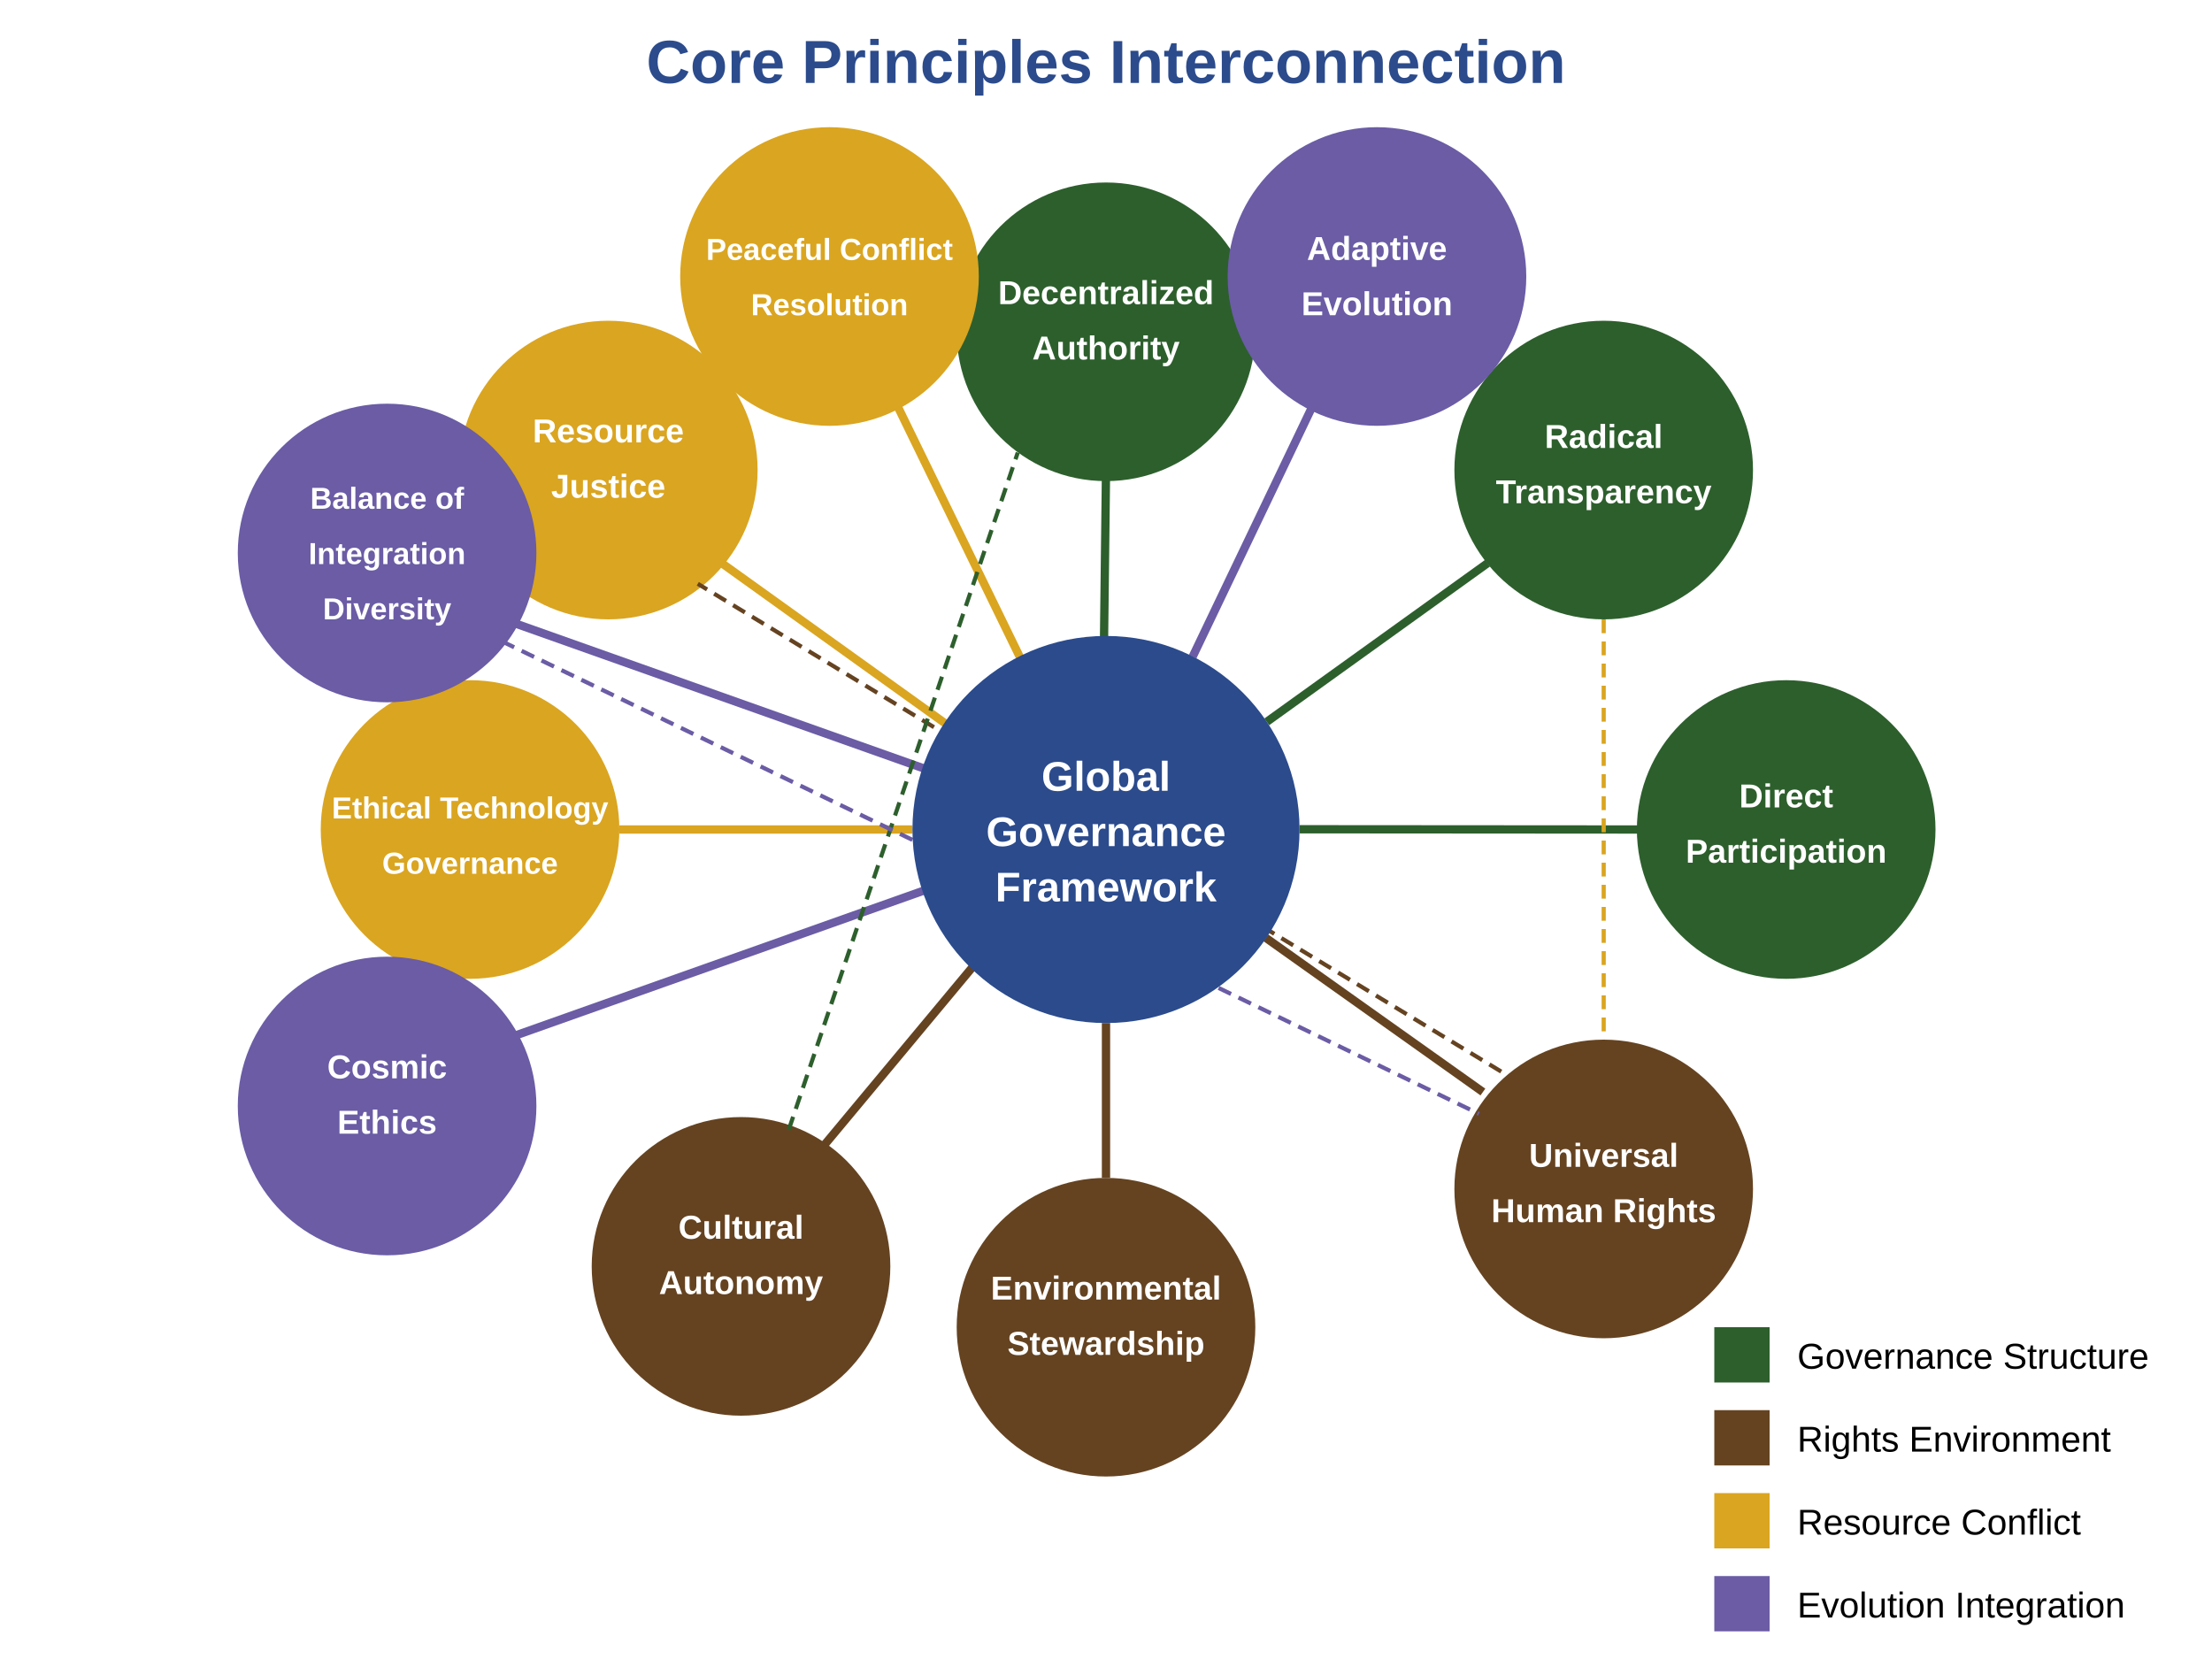
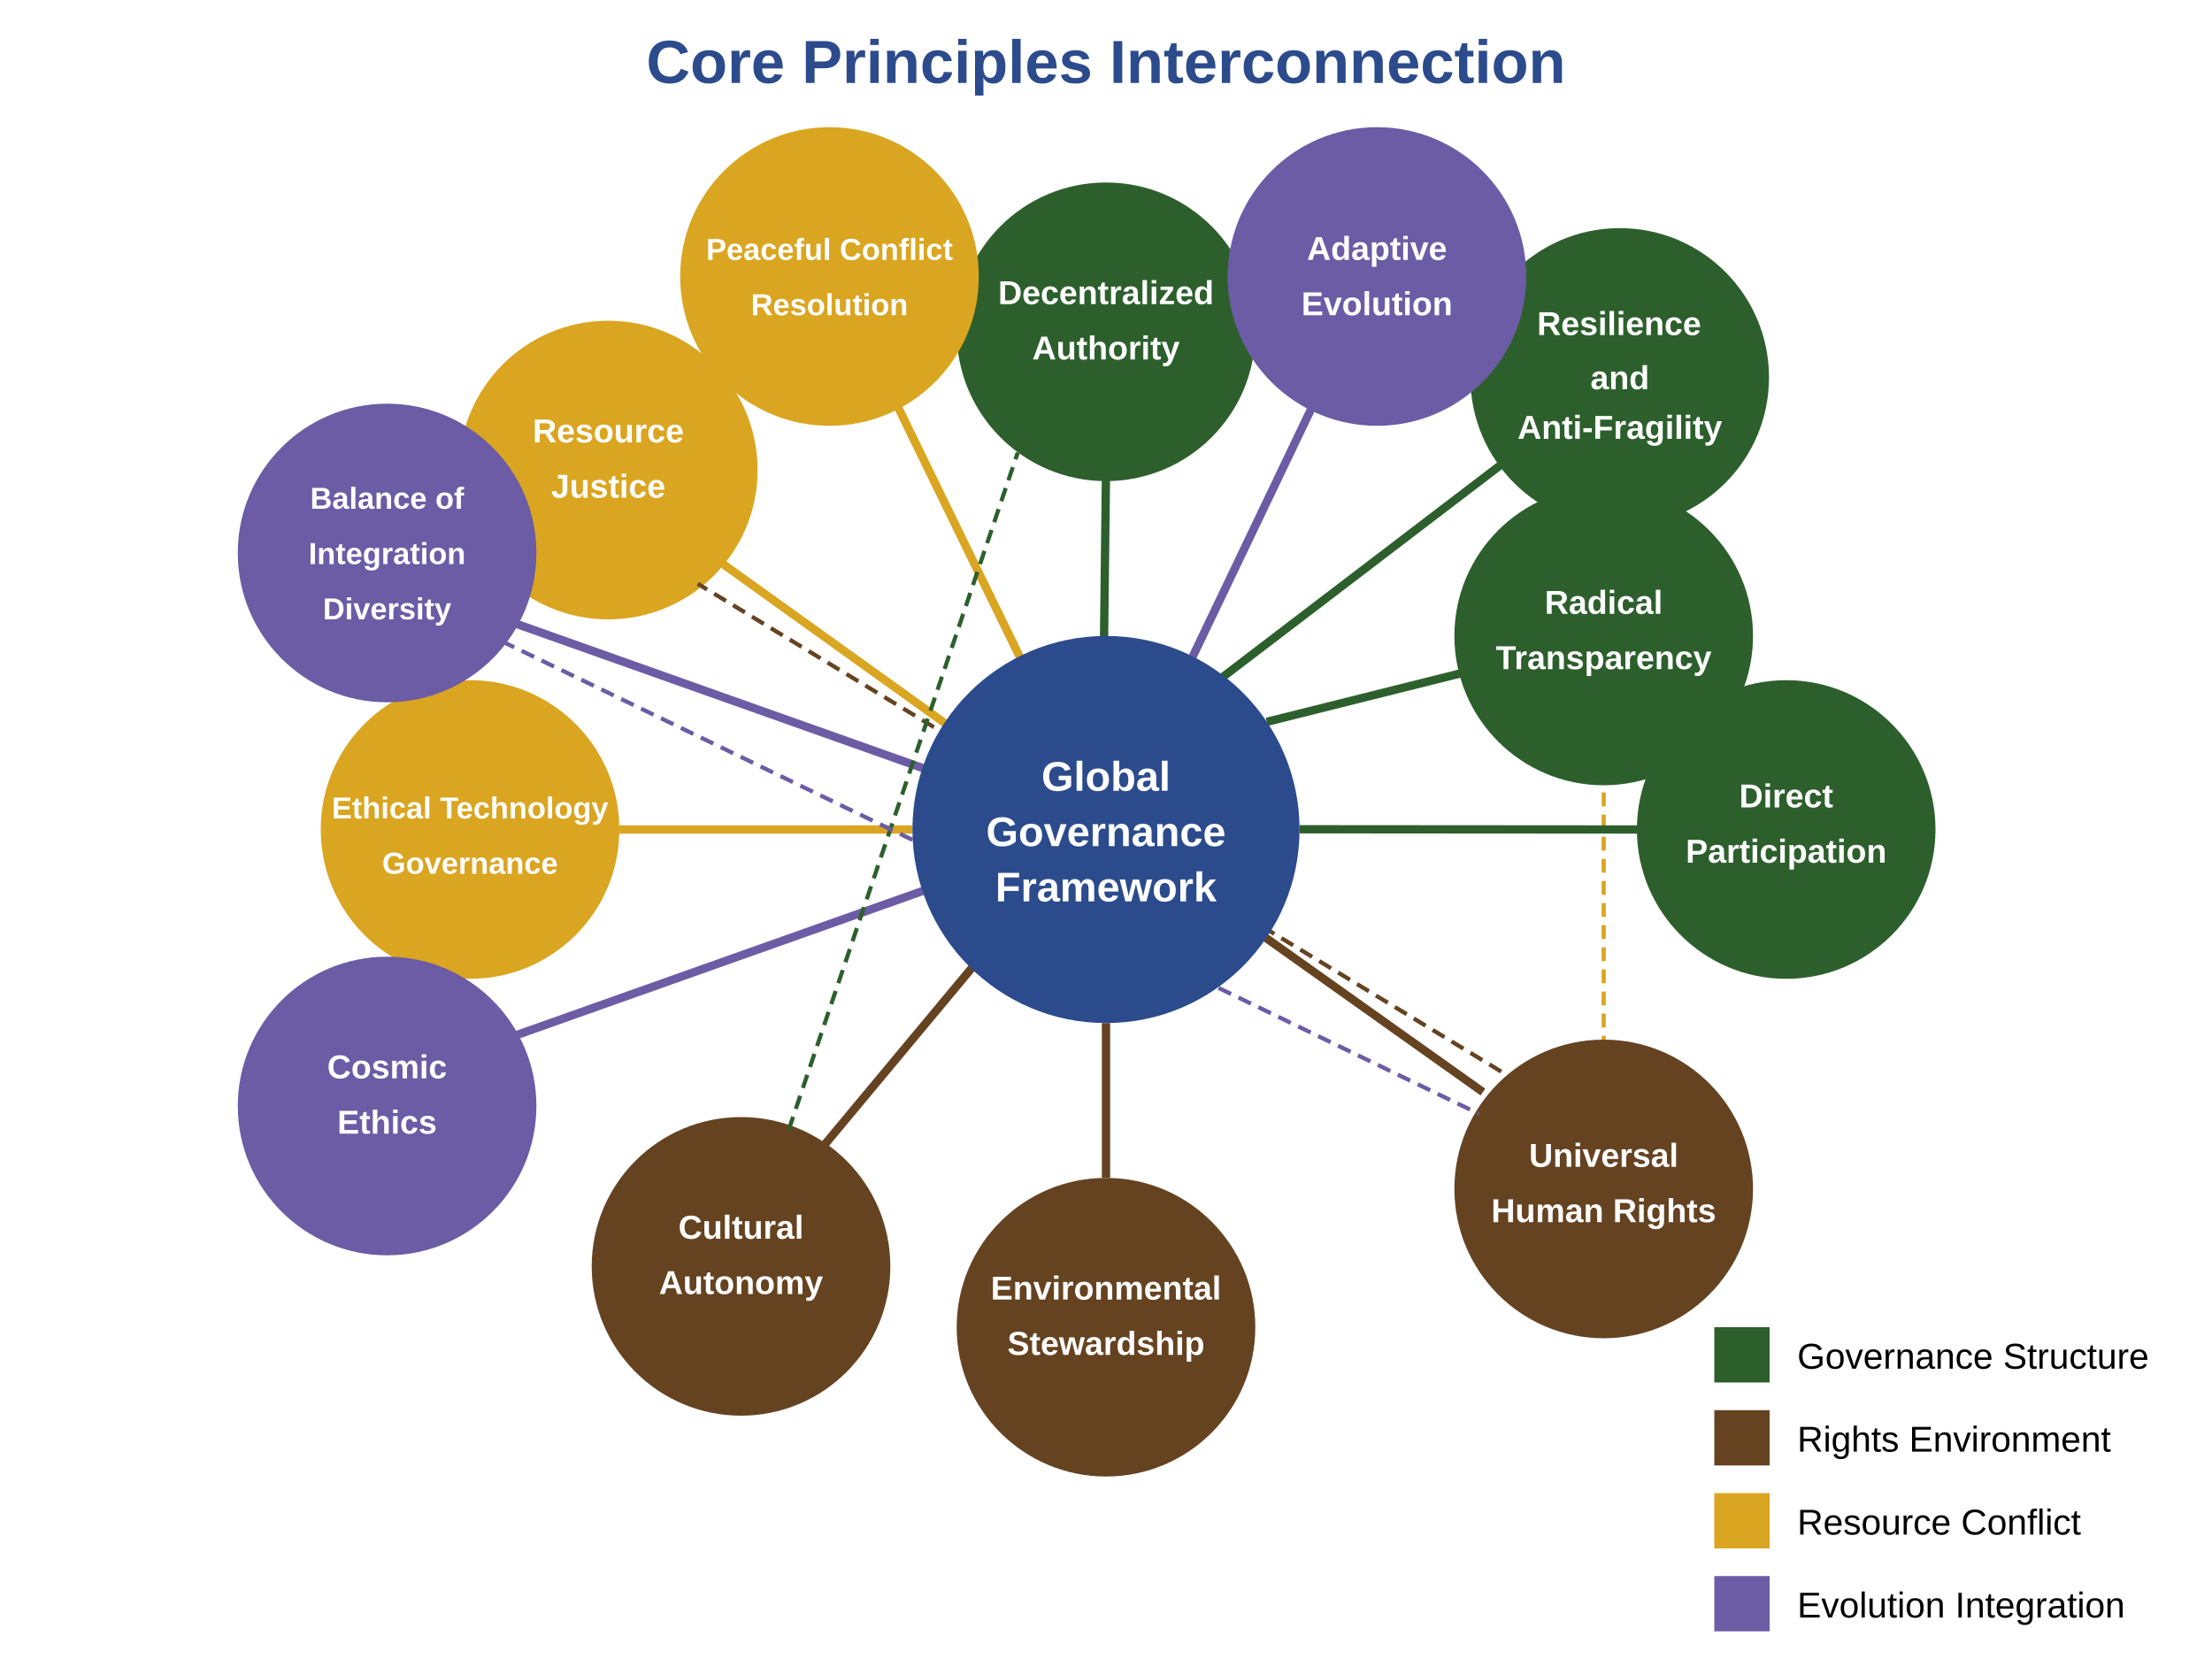
<svg xmlns="http://www.w3.org/2000/svg" viewBox="0 0 800 600" width="800" height="600" version="1.1" id="svg35">
  <defs id="defs35" />
  <rect width="800" height="600" fill="#ffffff" id="rect1" />
+   <path d="M 580,278.61 V 376" stroke="#daa520" stroke-width="1.5" stroke-dasharray="5, 3" id="path32" />
  <circle cx="400" cy="120" r="54" fill="#2D5F2D" id="circle3" />
  <path d="m 400,170.78 -0.709,60.071" stroke="#2d5f2d" stroke-width="3" id="path3" />
  <text x="400" y="110" font-family="Arial, sans-serif" font-size="12" text-anchor="middle" fill="white" font-weight="bold" id="text4">Decentralized</text>
  <text x="400" y="130" font-family="Arial, sans-serif" font-size="12" text-anchor="middle" fill="white" font-weight="bold" id="text5">Authority</text>
-   <circle cx="580" cy="170" r="54" fill="#2D5F2D" id="circle5" />
-   <path d="M 538.003,203.678 458.138,261.064" stroke="#2d5f2d" stroke-width="3" id="path5" />
-   <text x="580" y="162" font-family="Arial, sans-serif" font-size="12px" text-anchor="middle" fill="#ffffff" font-weight="bold" id="text6">Radical</text>
-   <text x="580" y="182" font-family="Arial, sans-serif" font-size="12px" text-anchor="middle" fill="#ffffff" font-weight="bold" id="text7">Transparency</text>
+   <circle cx="580" cy="230" r="54" fill="#2d5f2d" id="circle5" />
+   <circle cx="585.787" cy="136.504" r="54" fill="#2d5f2d" id="circle5-3" />
+   <path d="M 531.62,242.685 458.138,261.064" stroke="#2d5f2d" stroke-width="3" id="path5" />
+   <path d="M 546.902,164.987 440.087,246.487" stroke="#2d5f2d" stroke-width="3" id="path5-3" />
+   <text x="580" y="222" font-family="Arial, sans-serif" font-size="12px" text-anchor="middle" fill="#ffffff" font-weight="bold" id="text6">Radical</text>
+   <text x="580" y="242" font-family="Arial, sans-serif" font-size="12px" text-anchor="middle" fill="#ffffff" font-weight="bold" id="text7">Transparency</text>
  <circle cx="646" cy="300" r="54" fill="#2d5f2d" id="circle7" />
  <path d="M 594.44,300 470,299.911" stroke="#2d5f2d" stroke-width="3" id="path7" />
  <text x="646" y="292" font-family="Arial, sans-serif" font-size="12px" text-anchor="middle" fill="#ffffff" font-weight="bold" id="text8">Direct</text>
  <text x="646" y="312" font-family="Arial, sans-serif" font-size="12px" text-anchor="middle" fill="#ffffff" font-weight="bold" id="text9">Participation</text>
  <circle cx="580" cy="430" r="54" fill="#654321" id="circle9" />
  <path d="M 536.31,394.943 457.806,339.185" stroke="#654321" stroke-width="3" id="path9" />
  <text x="580" y="422" font-family="Arial, sans-serif" font-size="12px" text-anchor="middle" fill="#ffffff" font-weight="bold" id="text10">Universal</text>
+   <text x="585.591" y="121.178" font-family="Arial, sans-serif" font-size="12px" text-anchor="middle" fill="#ffffff" font-weight="bold" id="text10-6">Resilience</text>
+   <text x="585.852" y="140.759" font-family="Arial, sans-serif" font-size="12px" text-anchor="middle" fill="#ffffff" font-weight="bold" id="text10-7">and</text>
+   <text x="585.852" y="158.695" font-family="Arial, sans-serif" font-size="12px" text-anchor="middle" fill="#ffffff" font-weight="bold" id="text10-5">Anti-Fragility</text>
  <text x="580" y="442" font-family="Arial, sans-serif" font-size="12px" text-anchor="middle" fill="#ffffff" font-weight="bold" id="text11">Human Rights</text>
  <circle cx="400" cy="480" r="54" fill="#654321" id="circle11" />
  <path d="M400 426 L400 370" stroke="#654321" stroke-width="3" id="path11" />
  <text x="400" y="470" font-family="Arial, sans-serif" font-size="12" text-anchor="middle" fill="white" font-weight="bold" id="text12">Environmental</text>
  <text x="400" y="490" font-family="Arial, sans-serif" font-size="12" text-anchor="middle" fill="white" font-weight="bold" id="text13">Stewardship</text>
  <circle cx="268" cy="458" r="54" fill="#654321" id="circle13" />
  <path d="m 296.511,416.05 57.142,-68.603" stroke="#654321" stroke-width="3" id="path13" />
  <text x="268" y="448" font-family="Arial, sans-serif" font-size="12px" text-anchor="middle" fill="#ffffff" font-weight="bold" id="text14">Cultural</text>
  <text x="268" y="468" font-family="Arial, sans-serif" font-size="12px" text-anchor="middle" fill="#ffffff" font-weight="bold" id="text15">Autonomy</text>
  <circle cx="170" cy="300" r="54" fill="#DAA520" id="circle15" />
  <path d="M224 300 L330 300" stroke="#DAA520" stroke-width="3" id="path15" />
  <text x="170" y="296" font-family="Arial, sans-serif" font-size="11px" text-anchor="middle" fill="#ffffff" font-weight="bold" id="text16">Ethical Technology</text>
  <text x="170" y="316" font-family="Arial, sans-serif" font-size="11px" text-anchor="middle" fill="#ffffff" font-weight="bold" id="text17">Governance</text>
  <circle cx="220" cy="170" r="54" fill="#DAA520" id="circle17" />
  <path d="m 258.745,202.035 83.56,59.915" stroke="#daa520" stroke-width="3" id="path17" />
  <text x="220" y="160" font-family="Arial, sans-serif" font-size="12" text-anchor="middle" fill="white" font-weight="bold" id="text18">Resource</text>
  <text x="220" y="180" font-family="Arial, sans-serif" font-size="12" text-anchor="middle" fill="white" font-weight="bold" id="text19">Justice</text>
  <circle cx="300" cy="100" r="54" fill="#daa520" id="circle19" />
  <path d="M 322.979,143.546 370,240" stroke="#daa520" stroke-width="3" id="path19" />
  <text x="300" y="94" font-family="Arial, sans-serif" font-size="11px" text-anchor="middle" fill="#ffffff" font-weight="bold" id="text20">Peaceful Conflict</text>
  <text x="300" y="114" font-family="Arial, sans-serif" font-size="11px" text-anchor="middle" fill="#ffffff" font-weight="bold" id="text21">Resolution</text>
  <circle cx="498" cy="100" r="54" fill="#6b5ca5" id="circle21" />
  <path d="m 475.603,144.965 -44.273,92.553" stroke="#6b5ca5" stroke-width="3" id="path21" />
  <text x="498" y="94" font-family="Arial, sans-serif" font-size="12px" text-anchor="middle" fill="#ffffff" font-weight="bold" id="text22">Adaptive</text>
  <text x="498" y="114" font-family="Arial, sans-serif" font-size="12px" text-anchor="middle" fill="#ffffff" font-weight="bold" id="text23">Evolution</text>
  <circle cx="140" cy="200" r="54" fill="#6B5CA5" id="circle23" />
  <path d="M185 225 L340 280" stroke="#6B5CA5" stroke-width="3" id="path23" />
  <text x="140" y="184" font-family="Arial, sans-serif" font-size="11px" text-anchor="middle" fill="#ffffff" font-weight="bold" id="text24">Balance of</text>
  <text x="140" y="204" font-family="Arial, sans-serif" font-size="11px" text-anchor="middle" fill="#ffffff" font-weight="bold" id="text25">Integration</text>
  <text x="140" y="224" font-family="Arial, sans-serif" font-size="11px" text-anchor="middle" fill="#ffffff" font-weight="bold" id="text26">Diversity</text>
  <circle cx="140" cy="400" r="54" fill="#6B5CA5" id="circle26" />
  <path d="M185 375 L340 320" stroke="#6B5CA5" stroke-width="3" id="path26" />
  <text x="140" y="390" font-family="Arial, sans-serif" font-size="12" text-anchor="middle" fill="white" font-weight="bold" id="text27">Cosmic</text>
  <text x="140" y="410" font-family="Arial, sans-serif" font-size="12" text-anchor="middle" fill="white" font-weight="bold" id="text28">Ethics</text>
  <rect x="620" y="480" width="20" height="20" fill="#2D5F2D" id="rect28" />
  <text x="650" y="495" font-family="Arial, sans-serif" font-size="13" text-anchor="start" id="text29">Governance Structure</text>
  <rect x="620" y="510" width="20" height="20" fill="#654321" id="rect29" />
  <text x="650" y="525" font-family="Arial, sans-serif" font-size="13" text-anchor="start" id="text30">Rights  Environment</text>
  <rect x="620" y="540" width="20" height="20" fill="#DAA520" id="rect30" />
  <text x="650" y="555" font-family="Arial, sans-serif" font-size="13" text-anchor="start" id="text31">Resource  Conflict</text>
  <rect x="620" y="570" width="20" height="20" fill="#6B5CA5" id="rect31" />
  <text x="650" y="585" font-family="Arial, sans-serif" font-size="13" text-anchor="start" id="text32">Evolution  Integration</text>
-   <path d="M580 224 L580 376" stroke="#DAA520" stroke-width="1.5" stroke-dasharray="5,3" id="path32" />
  <path d="M 549.766,391.702 252.362,211.135" stroke="#654321" stroke-width="1.5" stroke-dasharray="5, 3" id="path33" />
  <path d="M 285.248,408.624 368.085,163.688" stroke="#2d5f2d" stroke-width="1.5" stroke-dasharray="5, 3" id="path34" />
  <path d="M 181.447,231.915 534.865,402.837" stroke="#6b5ca5" stroke-width="1.5" stroke-dasharray="5, 3" id="path35" />
  <circle cx="400" cy="300" r="70" fill="#2B4B8C" id="circle1" />
  <text x="400" y="286" font-family="Arial, sans-serif" font-size="15px" text-anchor="middle" fill="#ffffff" font-weight="bold" id="text1">Global</text>
  <text x="400" y="306" font-family="Arial, sans-serif" font-size="15px" text-anchor="middle" fill="#ffffff" font-weight="bold" id="text2">Governance</text>
  <text x="400" y="326" font-family="Arial, sans-serif" font-size="15px" text-anchor="middle" fill="#ffffff" font-weight="bold" id="text3">Framework</text>
  <text x="400" y="30" font-family="Arial, sans-serif" font-size="22" text-anchor="middle" fill="#2B4B8C" font-weight="bold" id="text35">Core Principles Interconnection</text>
</svg>
